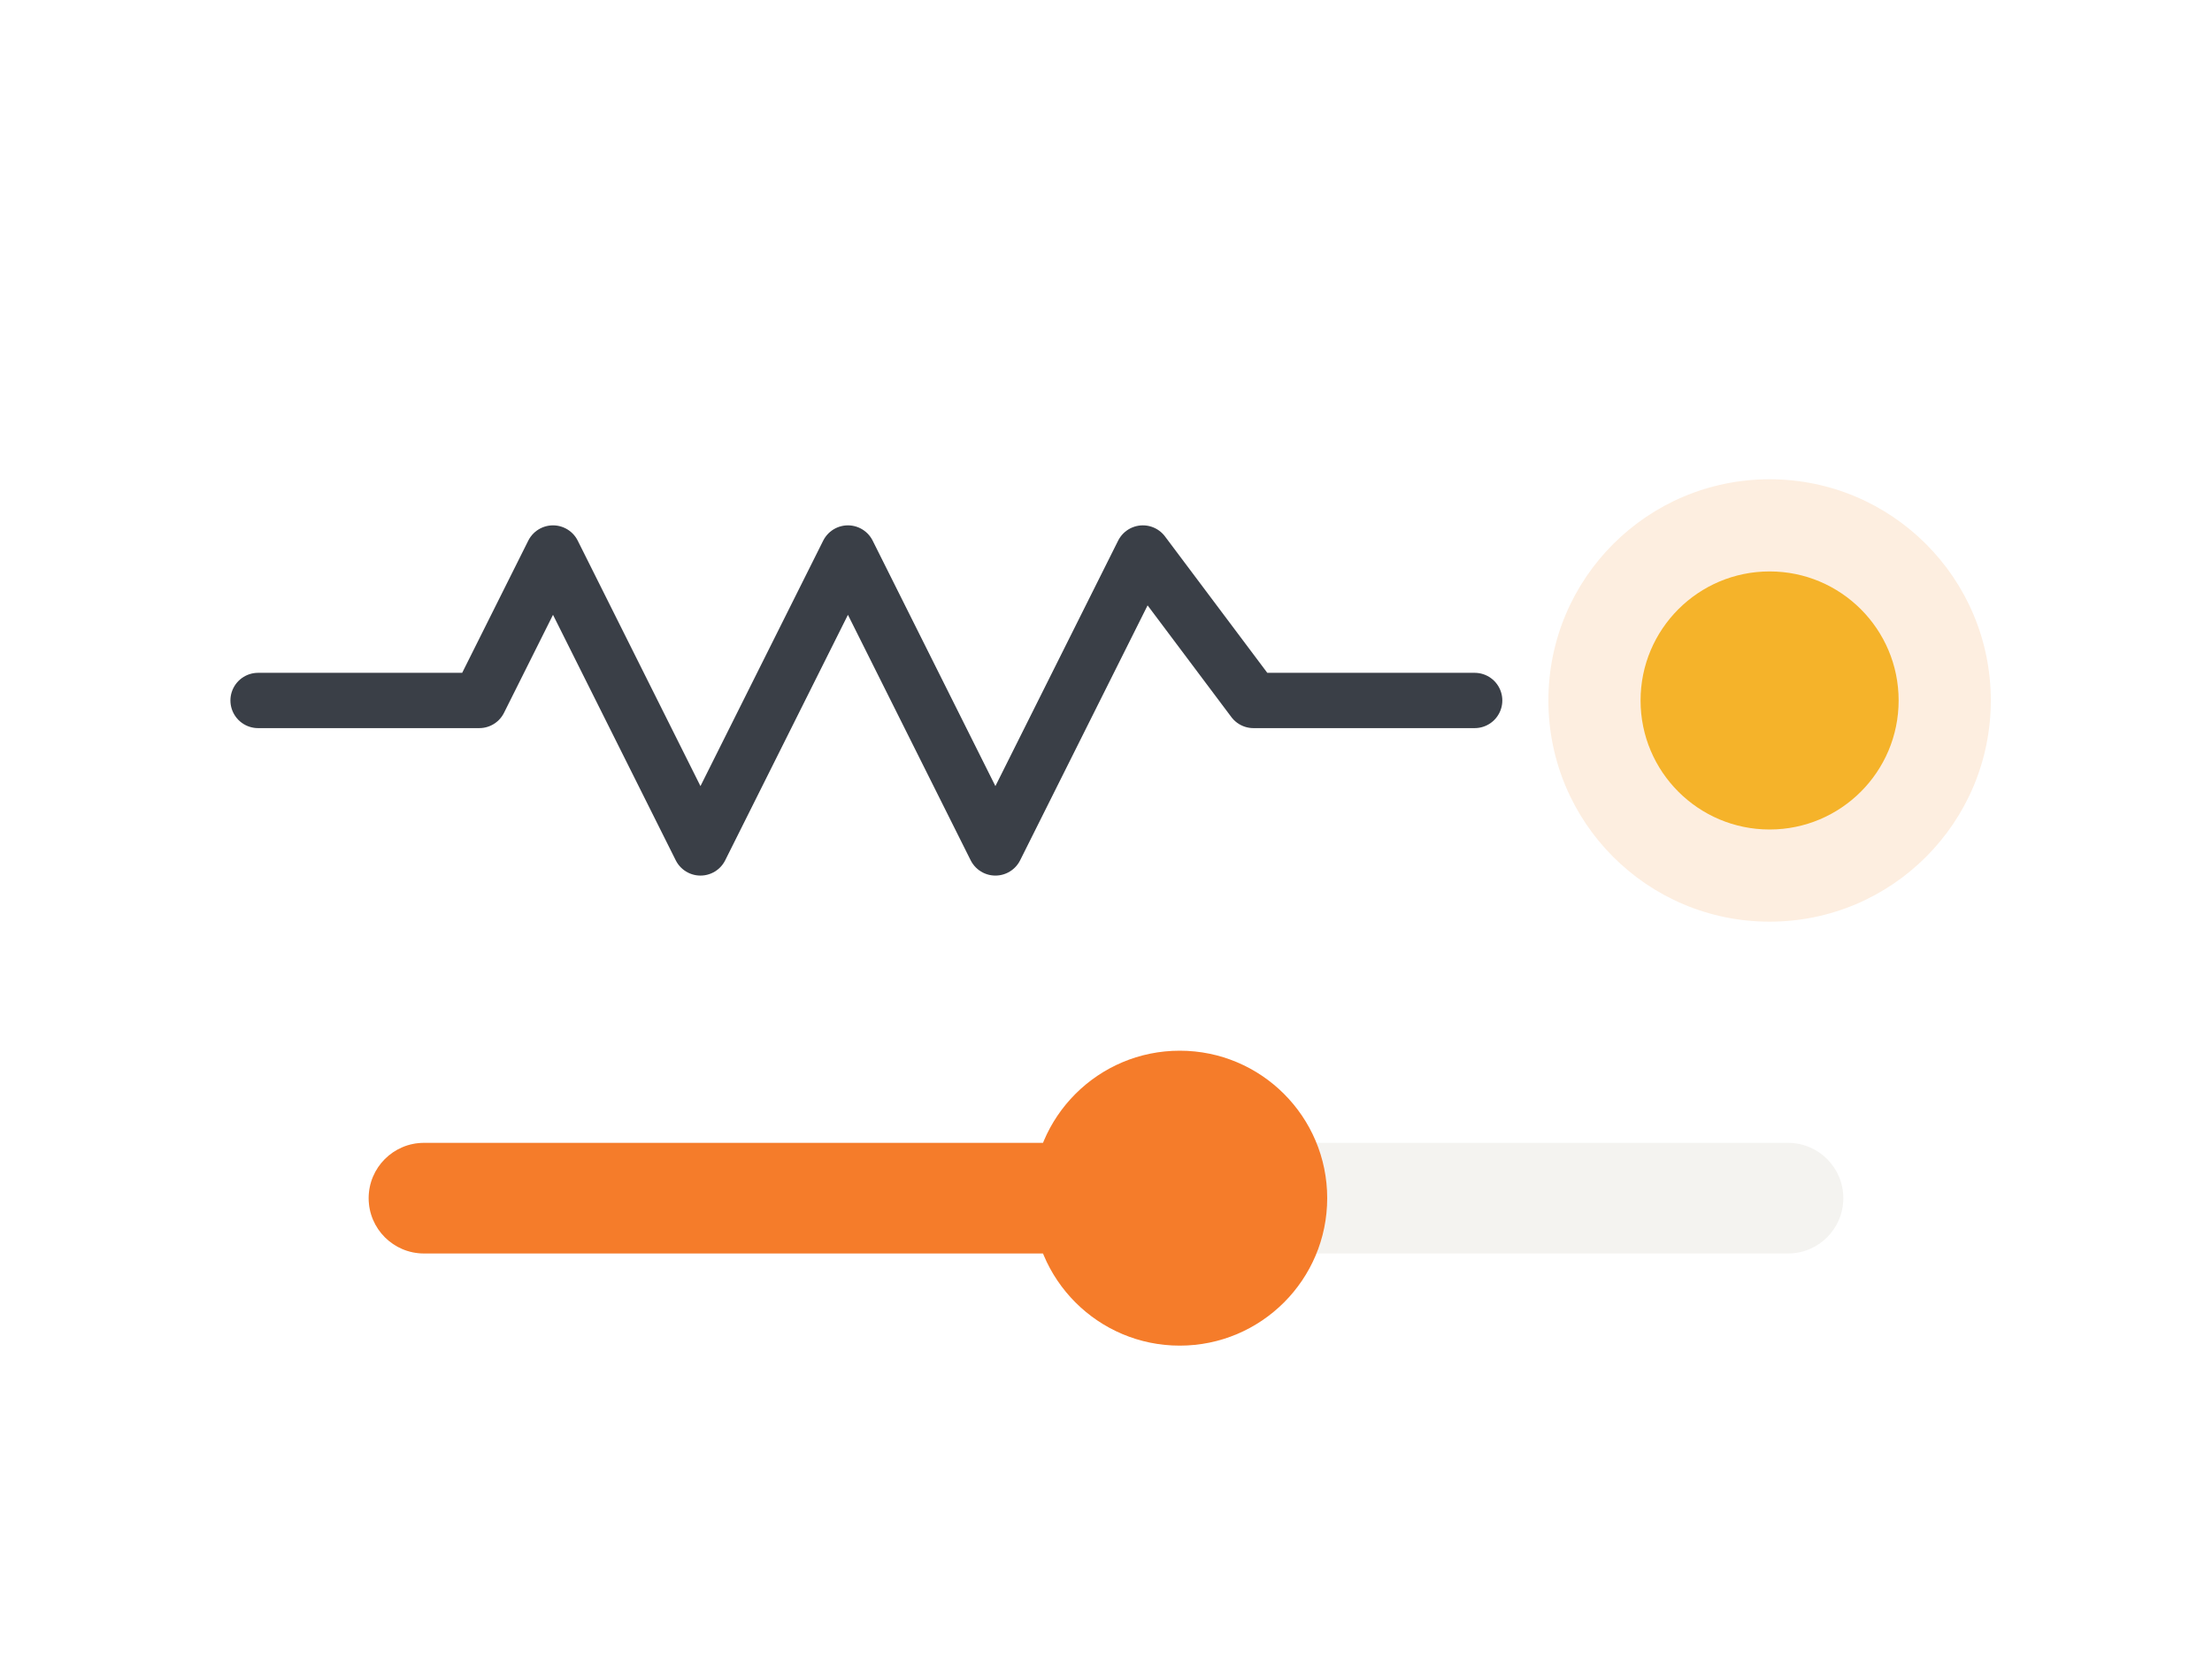
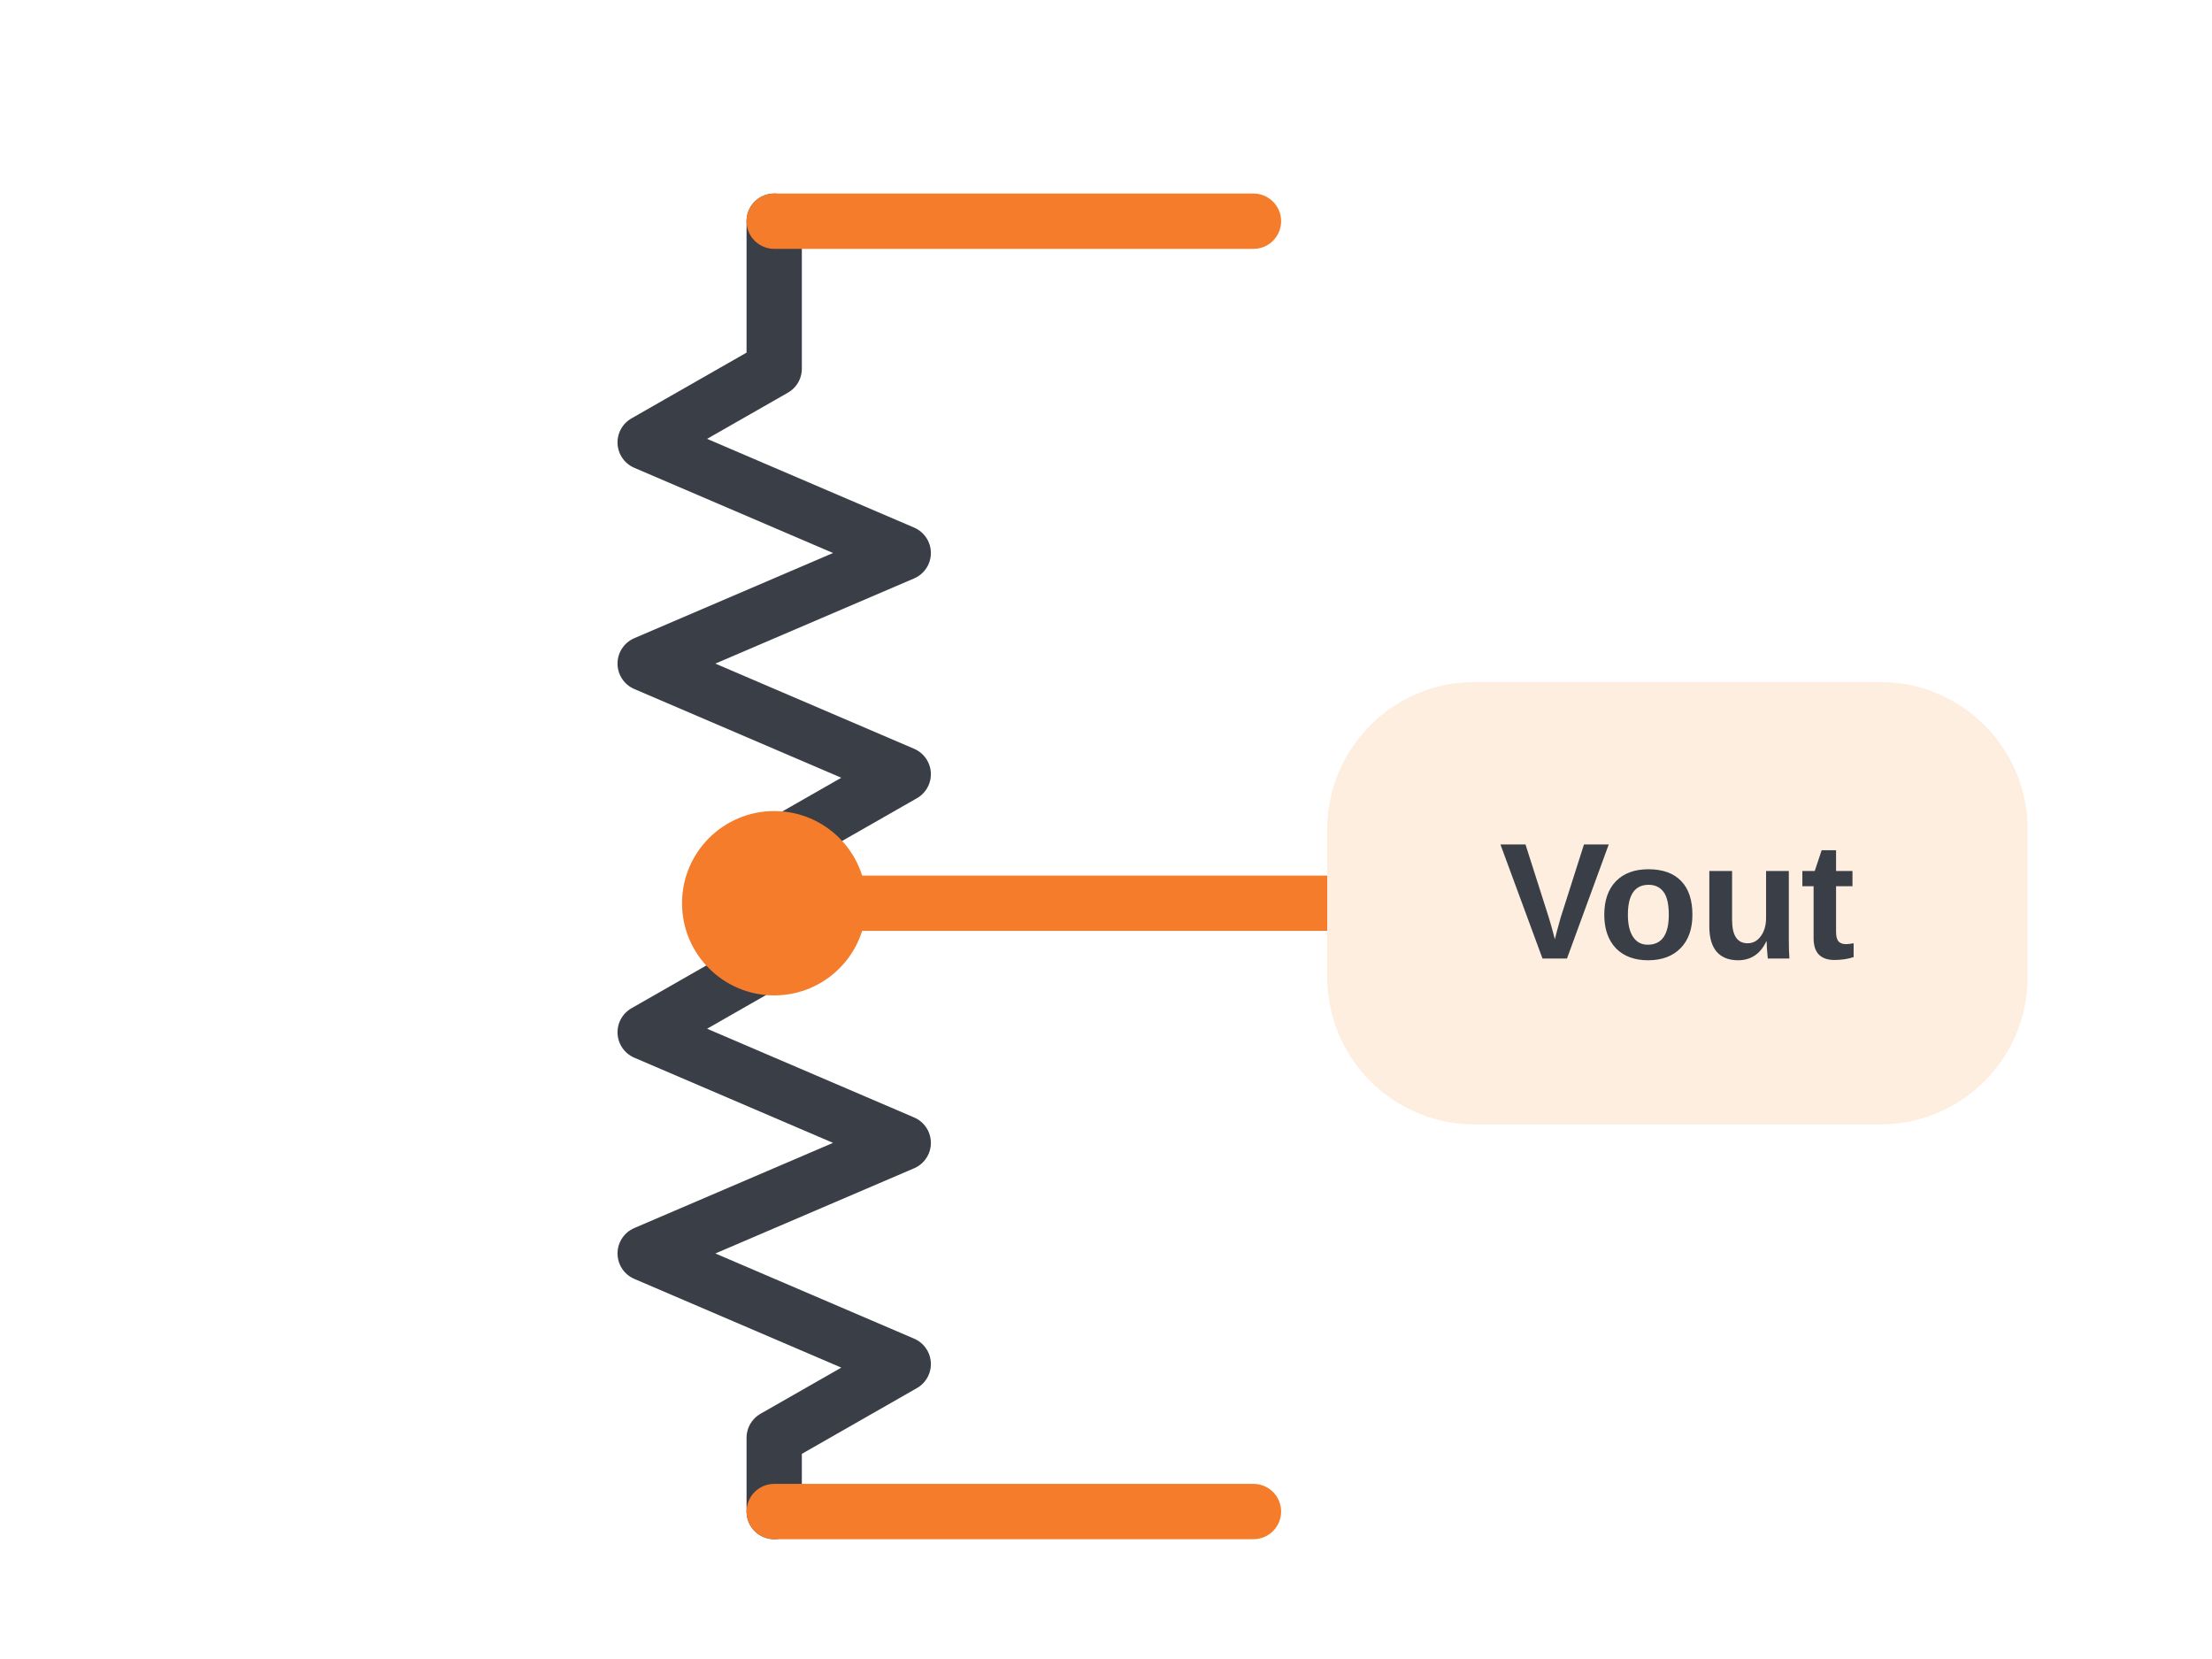
<svg xmlns="http://www.w3.org/2000/svg" viewBox="0 0 120 90">
-   <polyline points="14,38 26,38 30,30 38,46 46,30 54,46 62,30 68,38 80,38" fill="none" stroke="#3a3f47" stroke-width="3" stroke-linecap="round" stroke-linejoin="round" />
-   <circle cx="96" cy="38" r="12" fill="#fdeee0" />
-   <circle cx="96" cy="38" r="7" fill="#f5b32a" />
-   <rect x="20" y="62" width="80" height="6" rx="3" fill="#f4f3f0" />
-   <rect x="20" y="62" width="44" height="6" rx="3" fill="#f57c2a" />
-   <circle cx="64" cy="65" r="8" fill="#f57c2a" />
+   <path d="M42 12V20L35 24L49 30L35 36L49 42L42 46V52L35 56L49 62L35 68L49 74L42 78V82" fill="none" stroke="#3a3f47" stroke-width="3" stroke-linecap="round" stroke-linejoin="round" />
+   <path d="M42 12H68M42 82H68M42 49H78" fill="none" stroke="#f57c2a" stroke-width="3" stroke-linecap="round" />
+   <circle cx="42" cy="49" r="5" fill="#f57c2a" />
+   <rect x="72" y="37" width="38" height="24" rx="8" fill="#fdeee0" />
+   <text x="91" y="52" text-anchor="middle" font-family="Arial, sans-serif" font-size="9" font-weight="700" fill="#3a3f47">Vout</text>
</svg>
